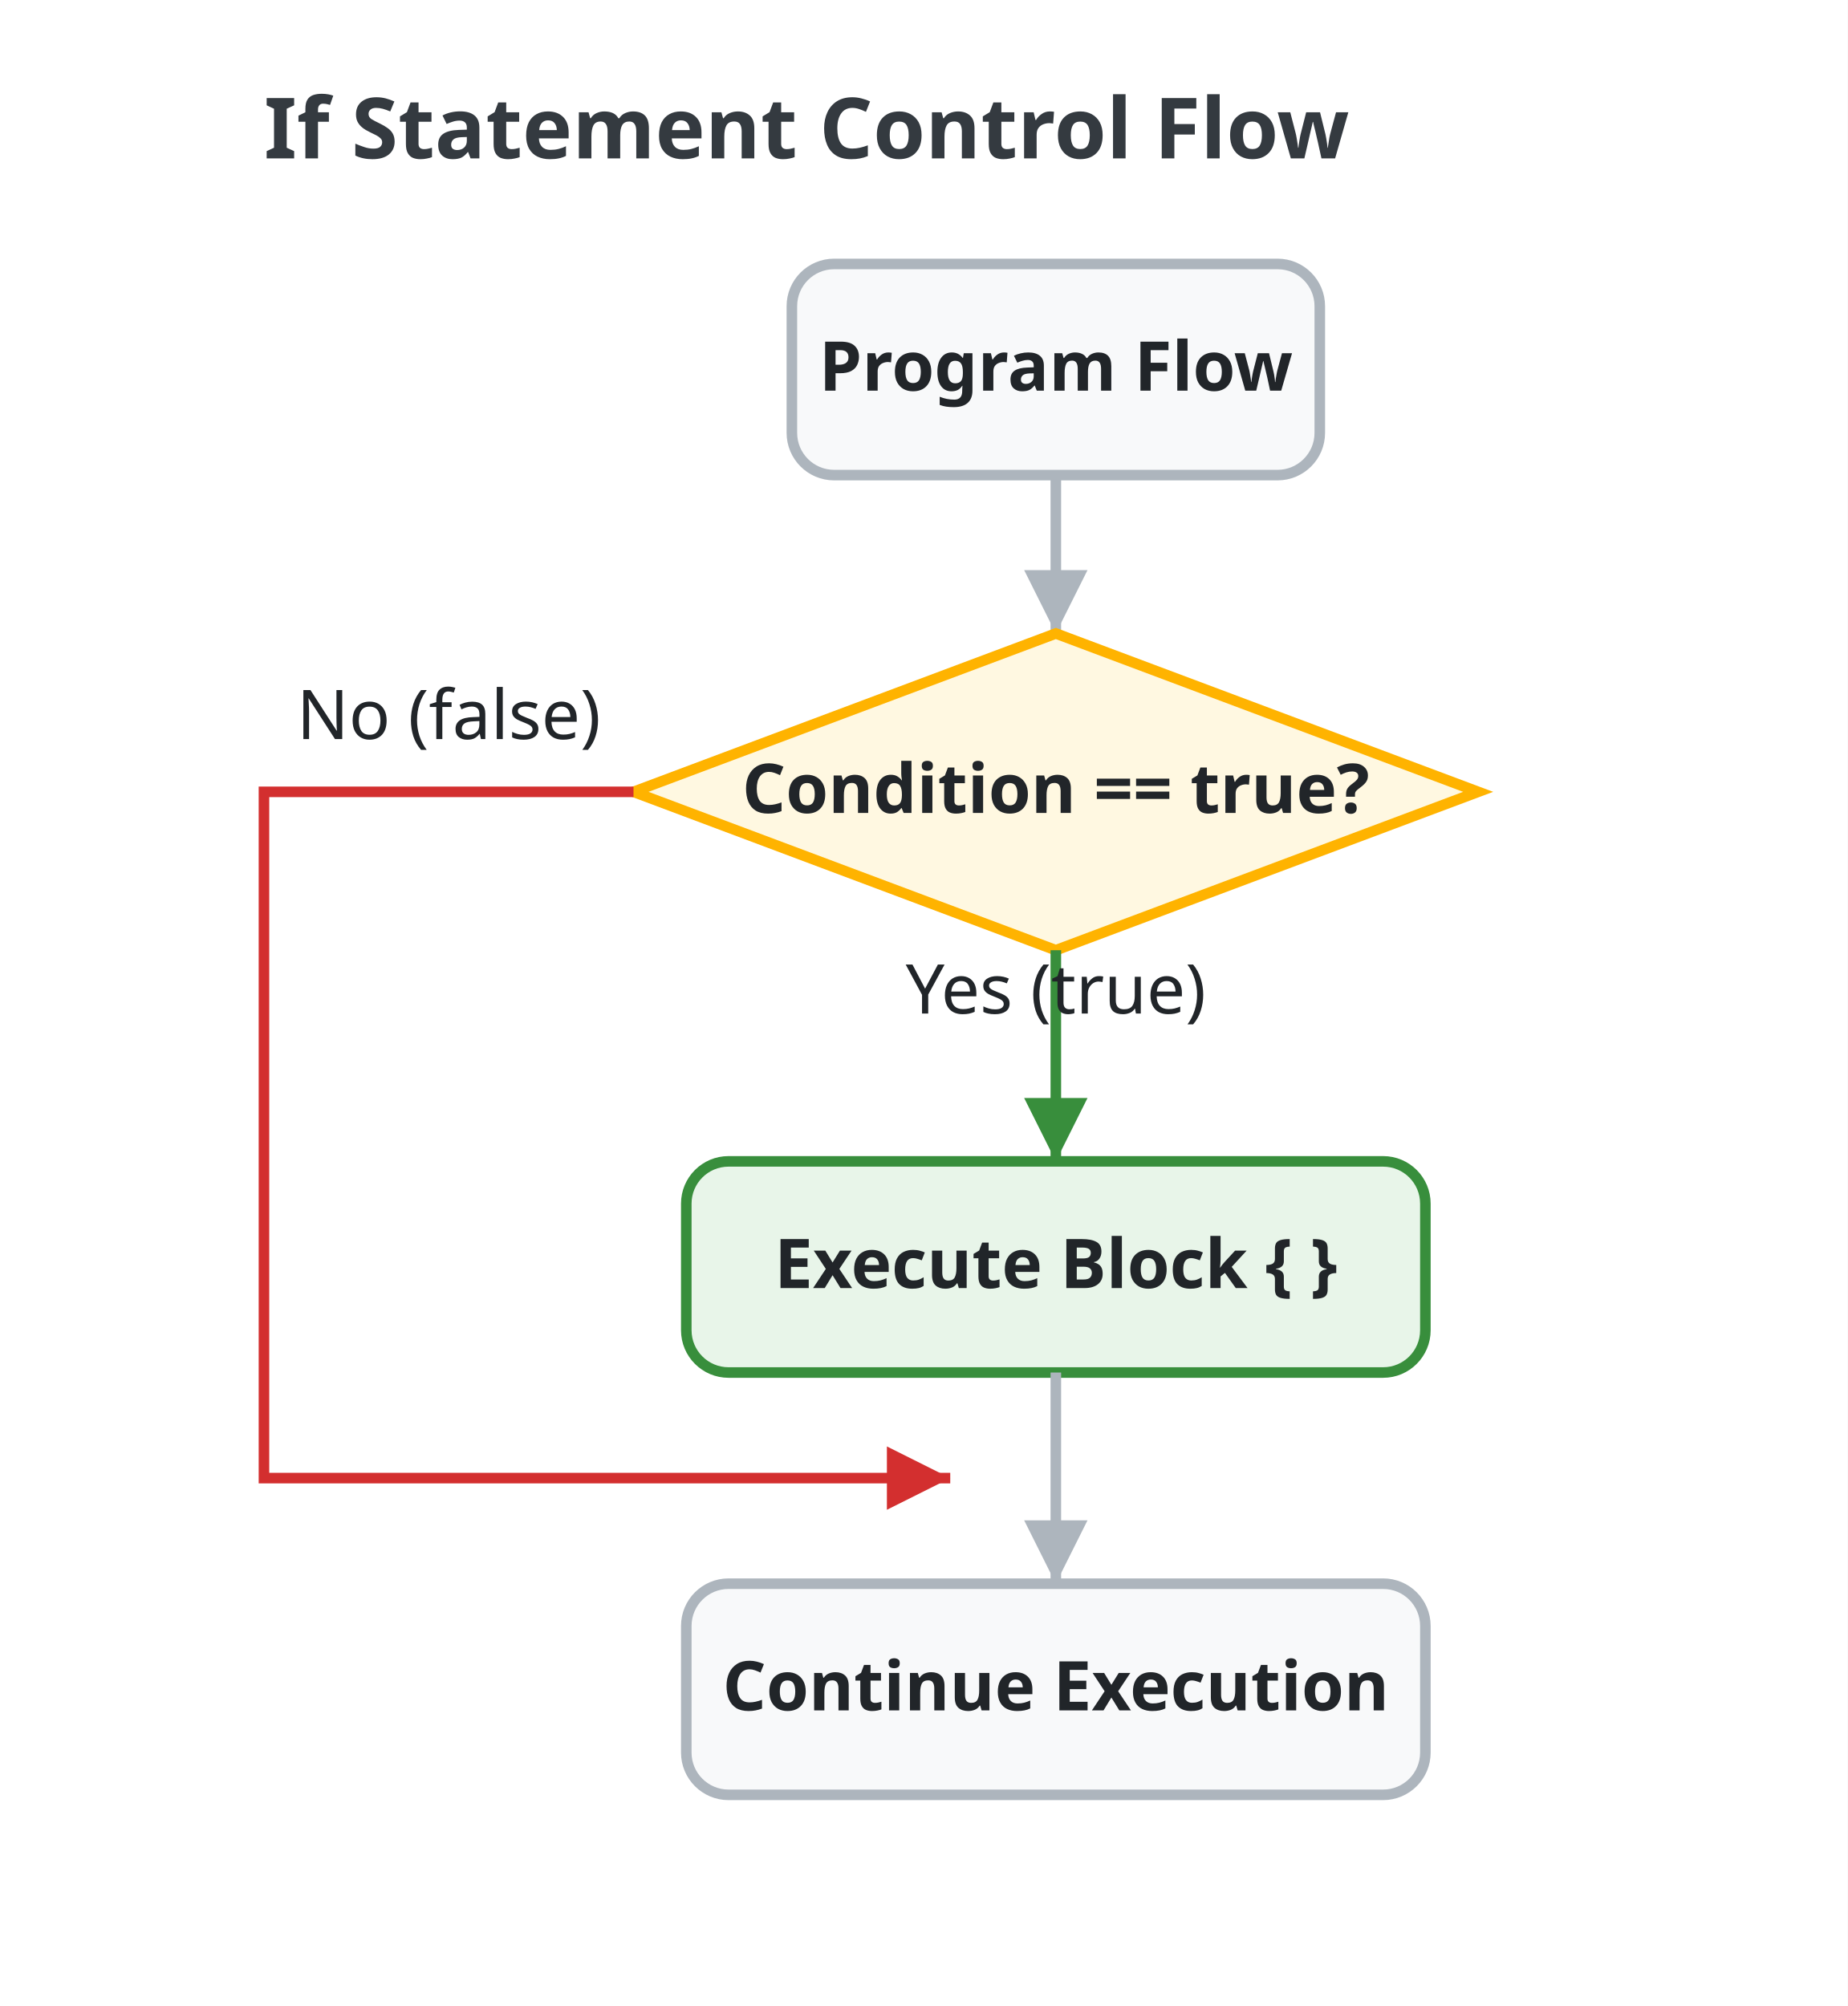
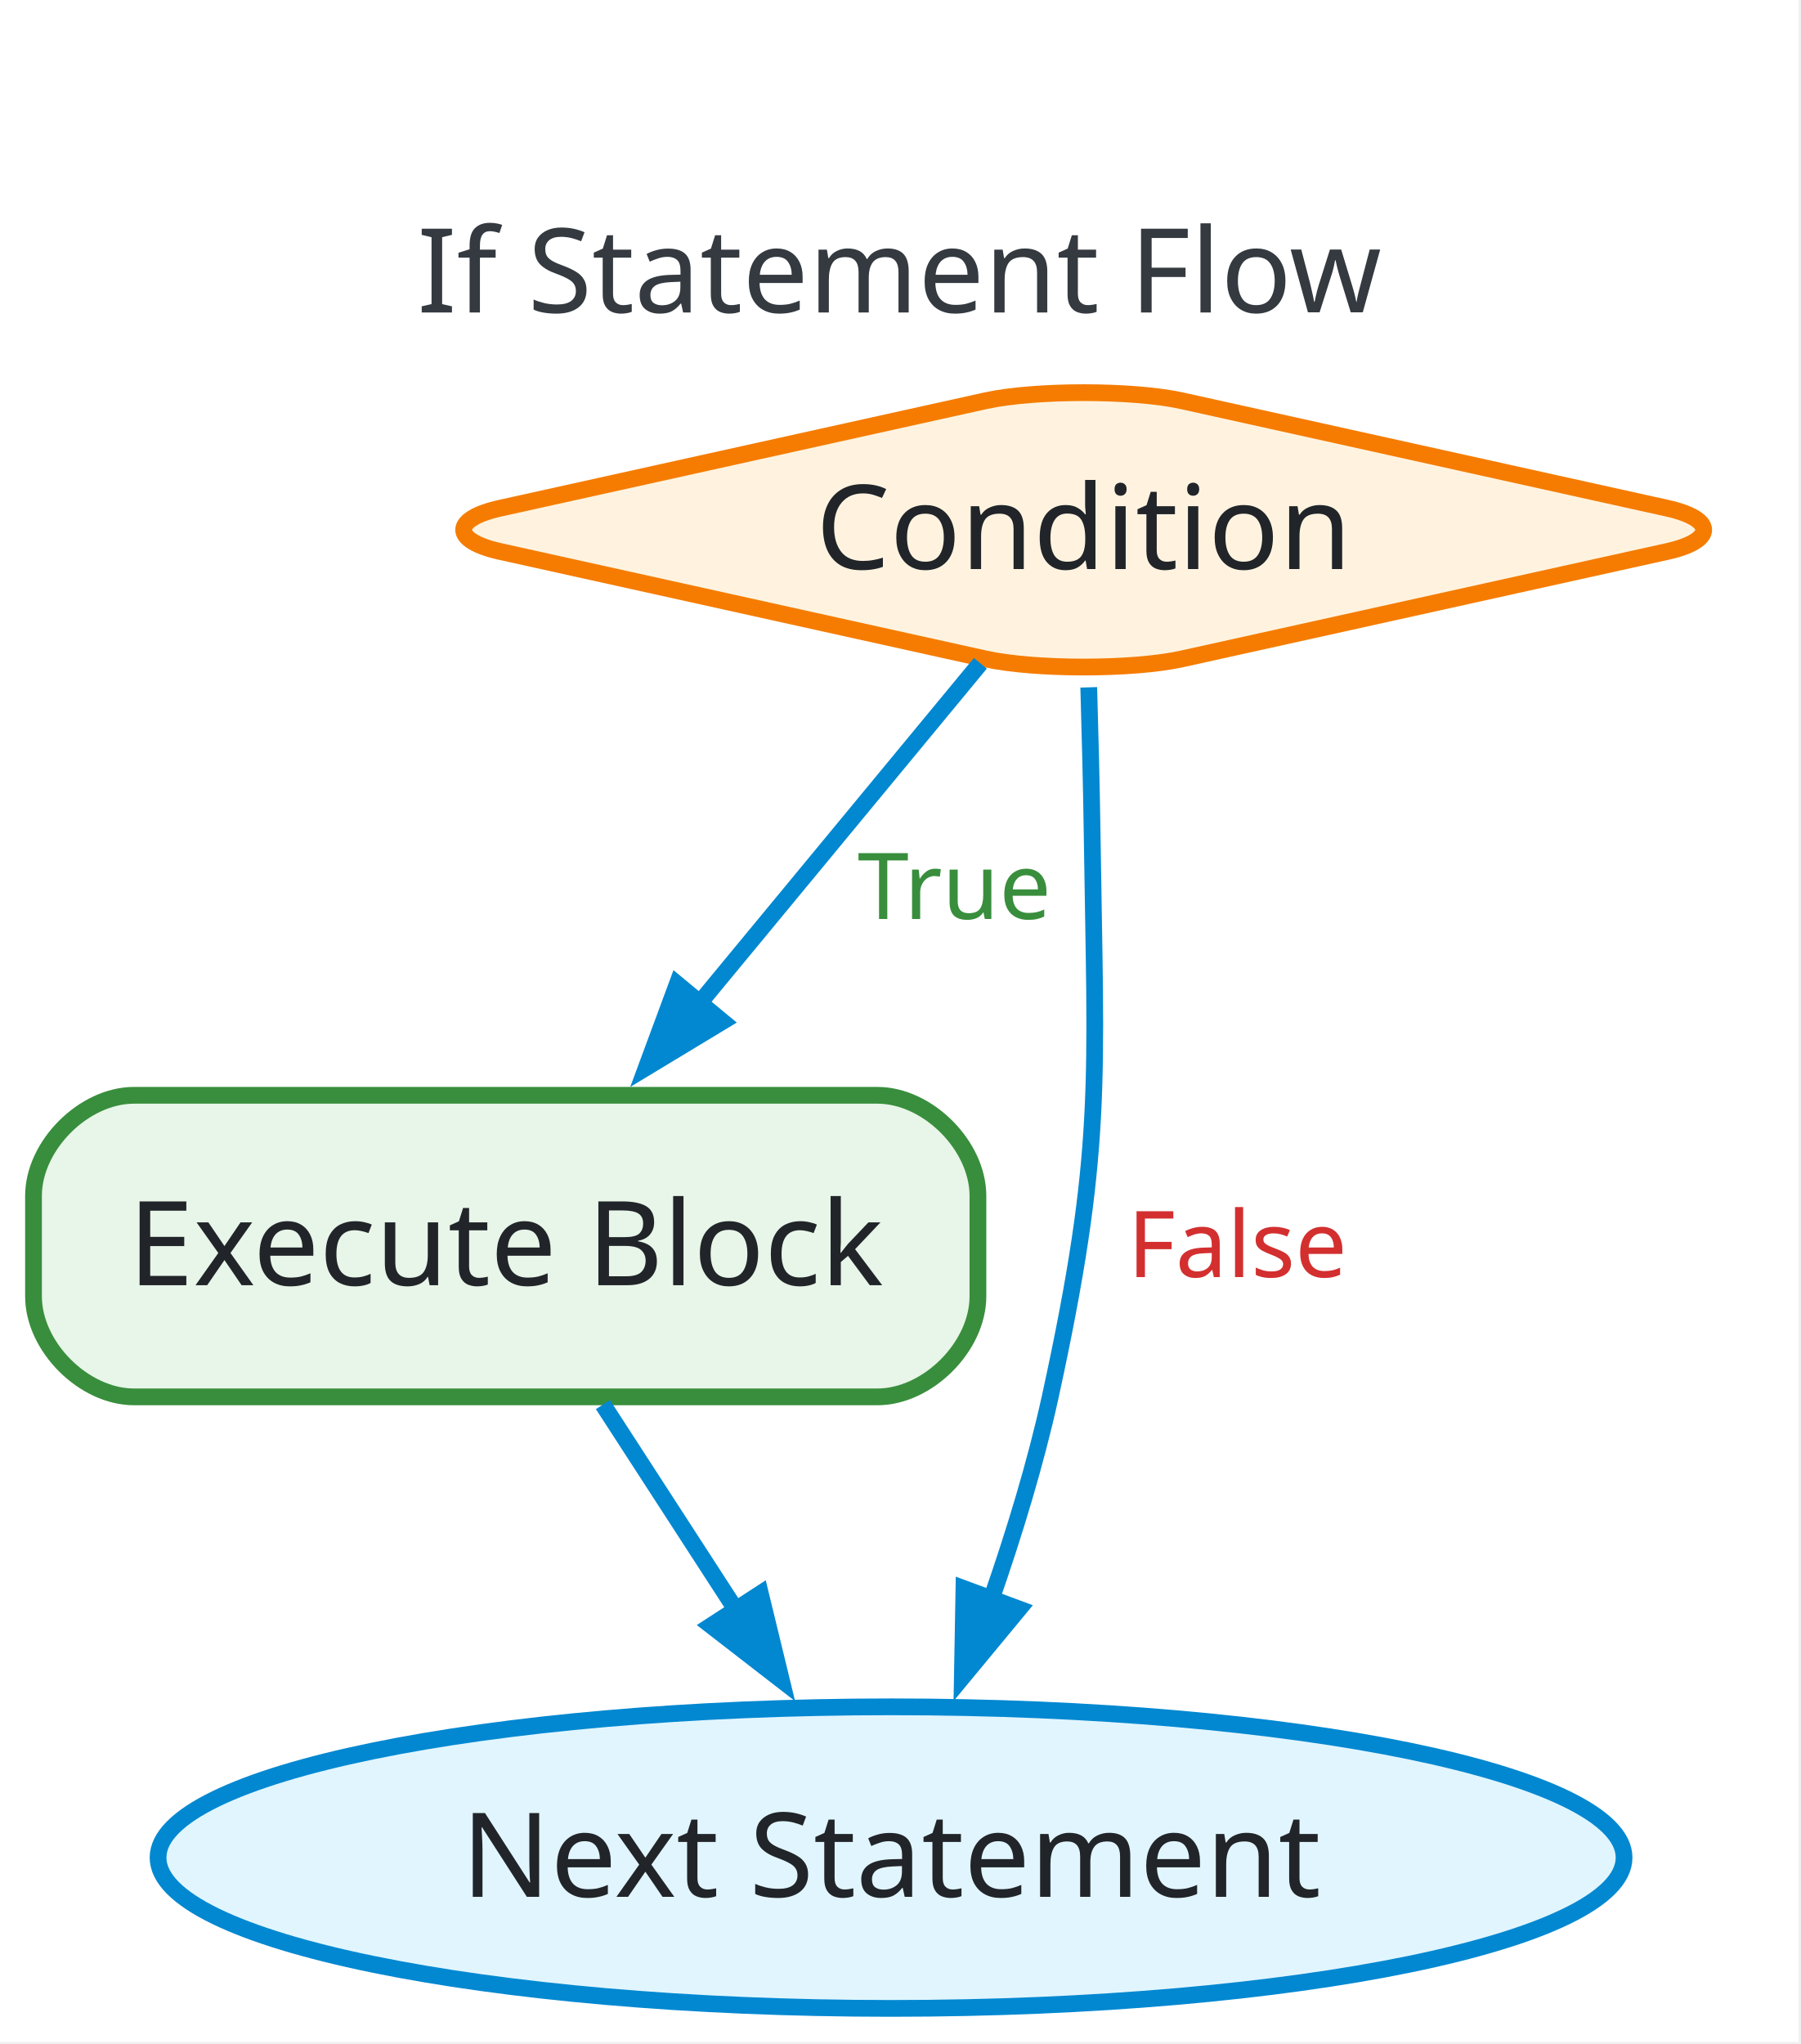
- <svg xmlns="http://www.w3.org/2000/svg" width="350" height="380">
-   <rect width="100%" height="100%" fill="#ffffff" />
-   <style>
-   .title { font-family: sans-serif; font-size: 16px; font-weight: bold; fill: #343a40; }
-   .text { font-family: sans-serif; font-size: 13px; fill: #212529; }
-   .mono { font-family: monospace; font-size: 12px; fill: #e63946; font-weight: bold; }
-   .box { fill: #f8f9fa; stroke: #adb5bd; stroke-width: 2; }
-   .box-blue { fill: #e1f5fe; stroke: #0288d1; stroke-width: 2; }
-   .box-green { fill: #e8f5e9; stroke: #388e3c; stroke-width: 2; }
-   .box-orange { fill: #fff3e0; stroke: #f57c00; stroke-width: 2; }
-   .box-red { fill: #ffebee; stroke: #d32f2f; stroke-width: 2; }
-   .diamond { fill: #fff8e1; stroke: #ffb300; stroke-width: 2; }
- </style>
-   <defs>
-     <marker id="arrow" viewBox="0 0 10 10" refX="10" refY="5" markerWidth="6" markerHeight="6" orient="auto-start-reverse">
-       <path d="M 0 0 L 10 5 L 0 10 z" fill="#adb5bd" />
-     </marker>
-     <marker id="arrow-green" viewBox="0 0 10 10" refX="10" refY="5" markerWidth="6" markerHeight="6" orient="auto-start-reverse">
-       <path d="M 0 0 L 10 5 L 0 10 z" fill="#388e3c" />
-     </marker>
-     <marker id="arrow-red" viewBox="0 0 10 10" refX="10" refY="5" markerWidth="6" markerHeight="6" orient="auto-start-reverse">
-       <path d="M 0 0 L 10 5 L 0 10 z" fill="#d32f2f" />
-     </marker>
-   </defs>
-   <text class="title" x="50" y="30">If Statement Control Flow</text>
-   <rect x="150" y="50" width="100" height="40" rx="8" class="box" />
-   <text x="200.0" y="74.0" class="text" font-weight="bold" text-anchor="middle">Program Flow</text>
-   <line x1="200" y1="90" x2="200" y2="120" stroke="#adb5bd" stroke-width="2" marker-end="url(#arrow)" />
-   <polygon points="200.0,120 280,150.0 200.0,180 120,150.0" class="diamond" />
-   <text x="200.0" y="154.0" class="text" font-weight="bold" text-anchor="middle">Condition == true?</text>
-   <line x1="200" y1="180" x2="200" y2="220" stroke="#388e3c" stroke-width="2" marker-end="url(#arrow-green)" />
-   <text x="200.0" y="192.0" class="text" font-size="11" text-anchor="middle" fill="#388e3c">Yes (true)</text>
-   <rect x="130" y="220" width="140" height="40" rx="8" class="box-green" />
-   <text x="200.0" y="244.0" class="text" font-weight="bold" text-anchor="middle">Execute Block { }</text>
-   <line x1="200" y1="260" x2="200" y2="300" stroke="#adb5bd" stroke-width="2" marker-end="url(#arrow)" />
-   <path d="M 120 150 L 50 150 L 50 280 L 180 280" fill="none" stroke="#d32f2f" stroke-width="2" marker-end="url(#arrow-red)" />
-   <text x="85" y="140" class="text" font-size="11" text-anchor="middle" fill="#d32f2f">No (false)</text>
-   <rect x="130" y="300" width="140" height="40" rx="8" class="box" />
-   <text x="200.0" y="324.0" class="text" font-weight="bold" text-anchor="middle">Continue Execution</text>
+ <svg xmlns="http://www.w3.org/2000/svg" width="215pt" height="244pt" viewBox="0.00 0.00 215.00 244.00">
+   <g id="graph0" class="graph" transform="scale(1 1) rotate(0) translate(4 239.75)">
+     <polygon fill="white" stroke="none" points="-4,4 -4,-239.75 210.72,-239.75 210.72,4 -4,4" />
+     <text xml:space="preserve" text-anchor="middle" x="103.36" y="-202.45" font-family="sans-serif" font-size="14.00" fill="#343a40">If Statement Flow</text>
+     <g id="node1" class="node">
+       <path fill="#fff3e0" stroke="#f57c00" stroke-width="2" d="M113.66,-191.91C113.66,-191.91 55.74,-179.09 55.74,-179.09 49.89,-177.8 49.89,-175.2 55.74,-173.91 55.74,-173.91 113.66,-161.09 113.66,-161.09 119.52,-159.8 131.23,-159.8 137.09,-161.09 137.09,-161.09 195.01,-173.91 195.01,-173.91 200.86,-175.2 200.86,-177.8 195.01,-179.09 195.01,-179.09 137.09,-191.91 137.09,-191.91 131.23,-193.2 119.52,-193.2 113.66,-191.91" />
+       <text xml:space="preserve" text-anchor="middle" x="125.38" y="-171.82" font-family="sans-serif" font-size="14.00" fill="#212529">Condition</text>
+     </g>
+     <g id="node2" class="node">
+       <path fill="#e8f5e9" stroke="#388e3c" stroke-width="2" d="M100.75,-109C100.75,-109 12,-109 12,-109 6,-109 0,-103 0,-97 0,-97 0,-85 0,-85 0,-79 6,-73 12,-73 12,-73 100.75,-73 100.75,-73 106.75,-73 112.75,-79 112.75,-85 112.75,-85 112.75,-97 112.75,-97 112.75,-103 106.75,-109 100.75,-109" />
+       <text xml:space="preserve" text-anchor="middle" x="56.38" y="-86.33" font-family="sans-serif" font-size="14.00" fill="#212529">Execute Block</text>
+     </g>
+     <g id="edge1" class="edge">
+       <path fill="none" stroke="#0288d1" stroke-width="2" d="M113.04,-160.57C103.71,-149.28 90.63,-133.46 79.39,-119.85" />
+       <polygon fill="#0288d1" stroke="#0288d1" stroke-width="2" points="82.24,-117.81 73.17,-112.33 76.85,-122.27 82.24,-117.81" />
+       <text xml:space="preserve" text-anchor="middle" x="108.51" y="-130.05" font-family="sans-serif" font-size="11.00" fill="#388e3c"> True</text>
+     </g>
+     <g id="node3" class="node">
+       <ellipse fill="#e1f5fe" stroke="#0288d1" stroke-width="2" cx="102.38" cy="-18" rx="87.51" ry="18" />
+       <text xml:space="preserve" text-anchor="middle" x="102.38" y="-13.32" font-family="sans-serif" font-size="14.00" fill="#212529">Next Statement</text>
+     </g>
+     <g id="edge2" class="edge">
+       <path fill="none" stroke="#0288d1" stroke-width="2" d="M125.98,-157.7C126.14,-152.18 126.3,-146.09 126.38,-140.5 126.8,-110.42 127.8,-102.39 121.38,-73 119.63,-65.04 117.06,-56.64 114.36,-48.89" />
+       <polygon fill="#0288d1" stroke="#0288d1" stroke-width="2" points="117.64,-47.68 110.89,-39.52 111.08,-50.11 117.64,-47.68" />
+       <text xml:space="preserve" text-anchor="middle" x="142.29" y="-87.3" font-family="sans-serif" font-size="11.00" fill="#d32f2f"> False</text>
+     </g>
+     <g id="edge3" class="edge">
+       <path fill="none" stroke="#0288d1" stroke-width="2" d="M67.98,-72.08C72.81,-64.63 78.54,-55.79 83.92,-47.48" />
+       <polygon fill="#0288d1" stroke="#0288d1" stroke-width="2" points="86.78,-49.5 89.28,-39.21 80.91,-45.69 86.78,-49.5" />
+     </g>
+   </g>
</svg>
